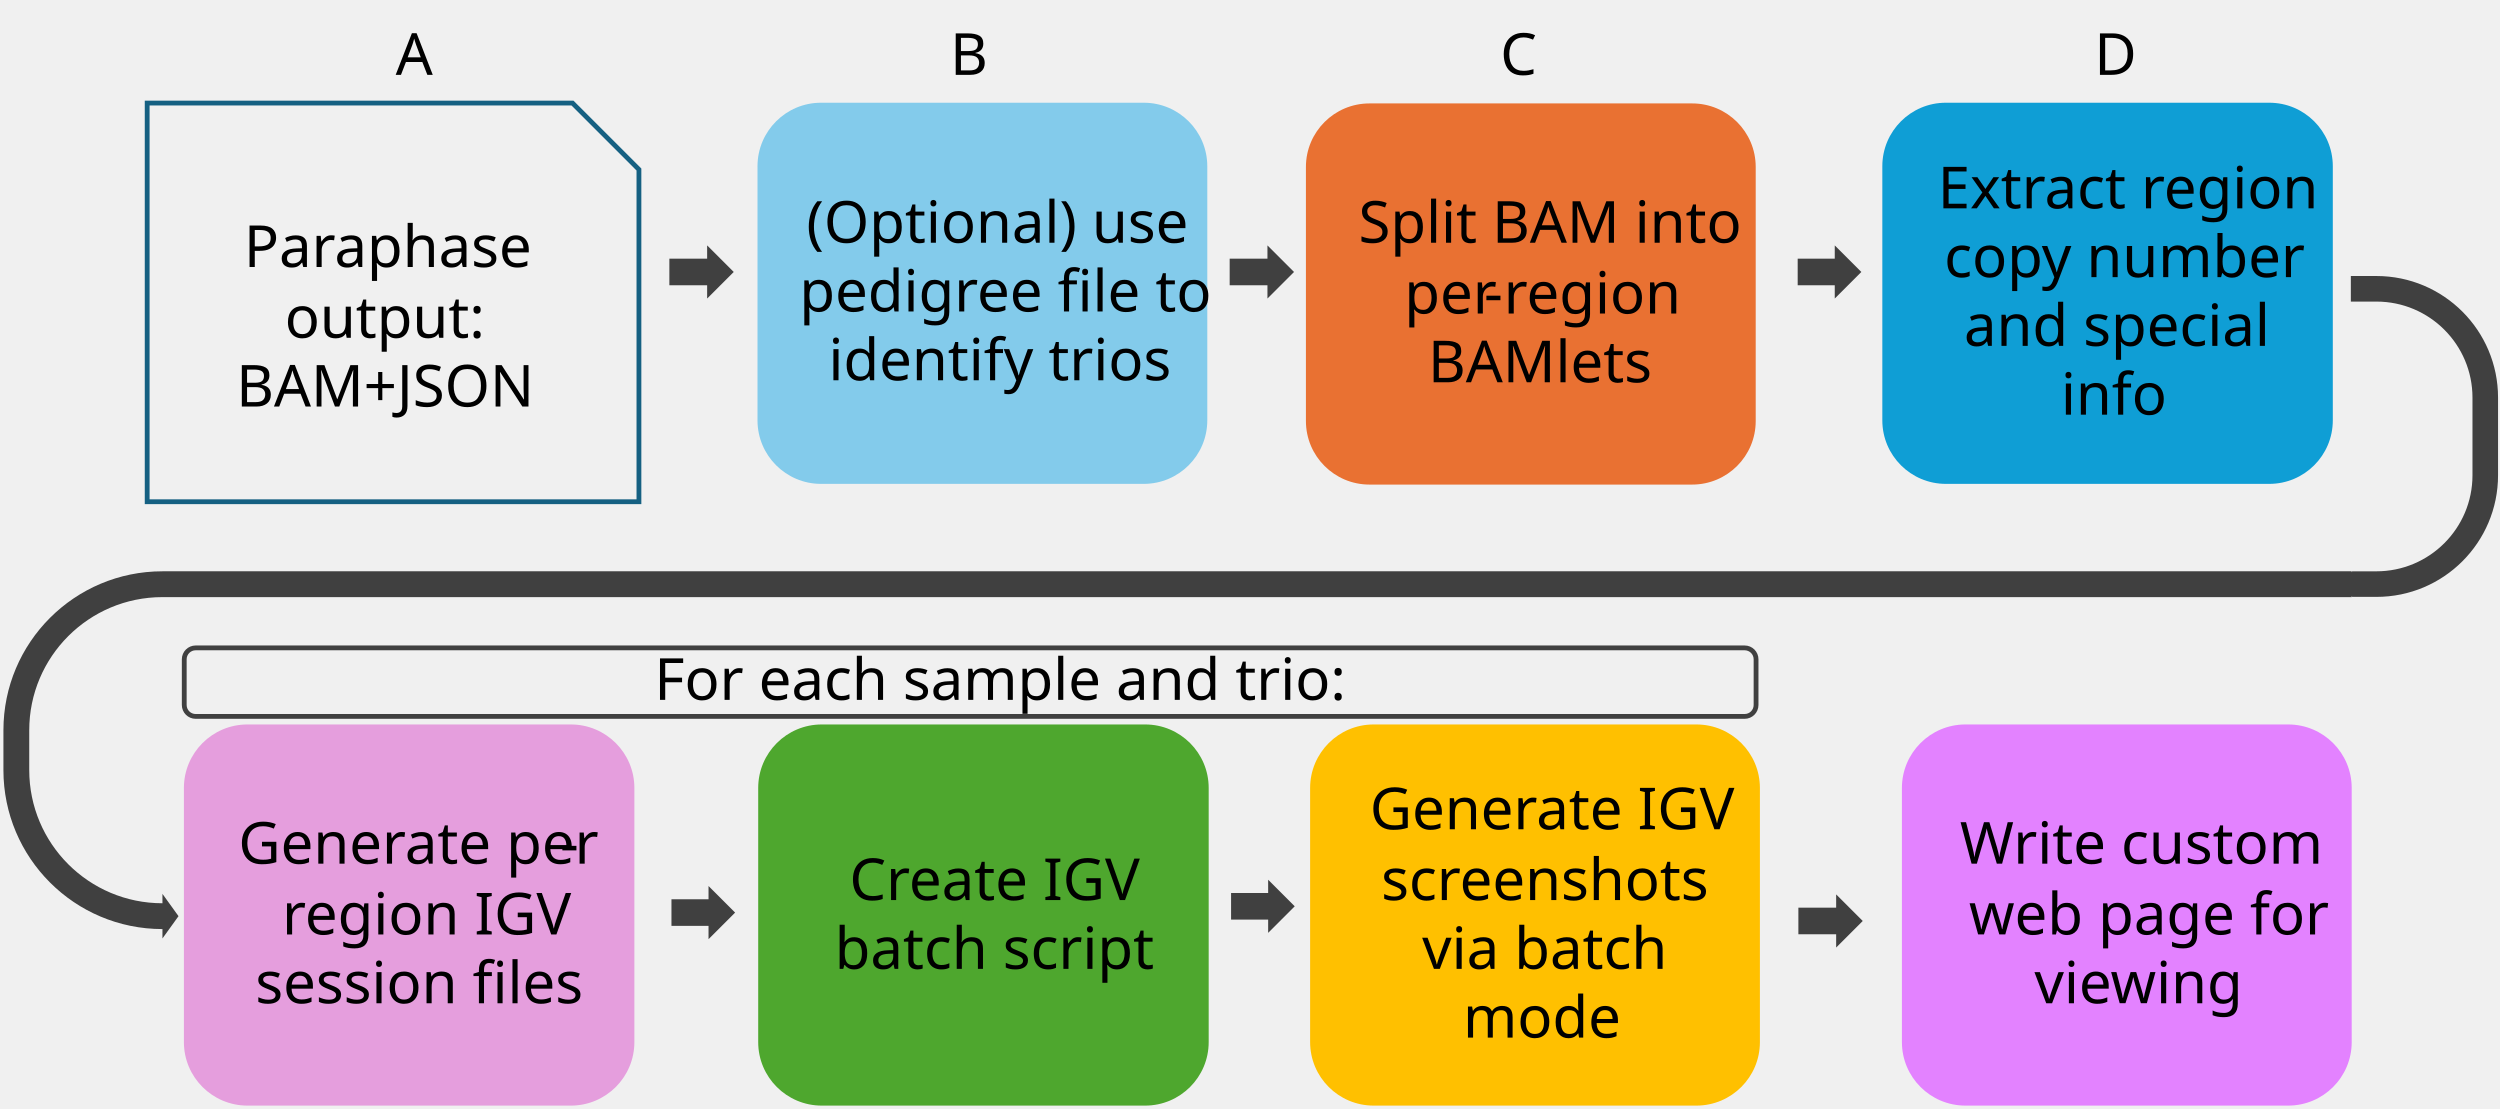
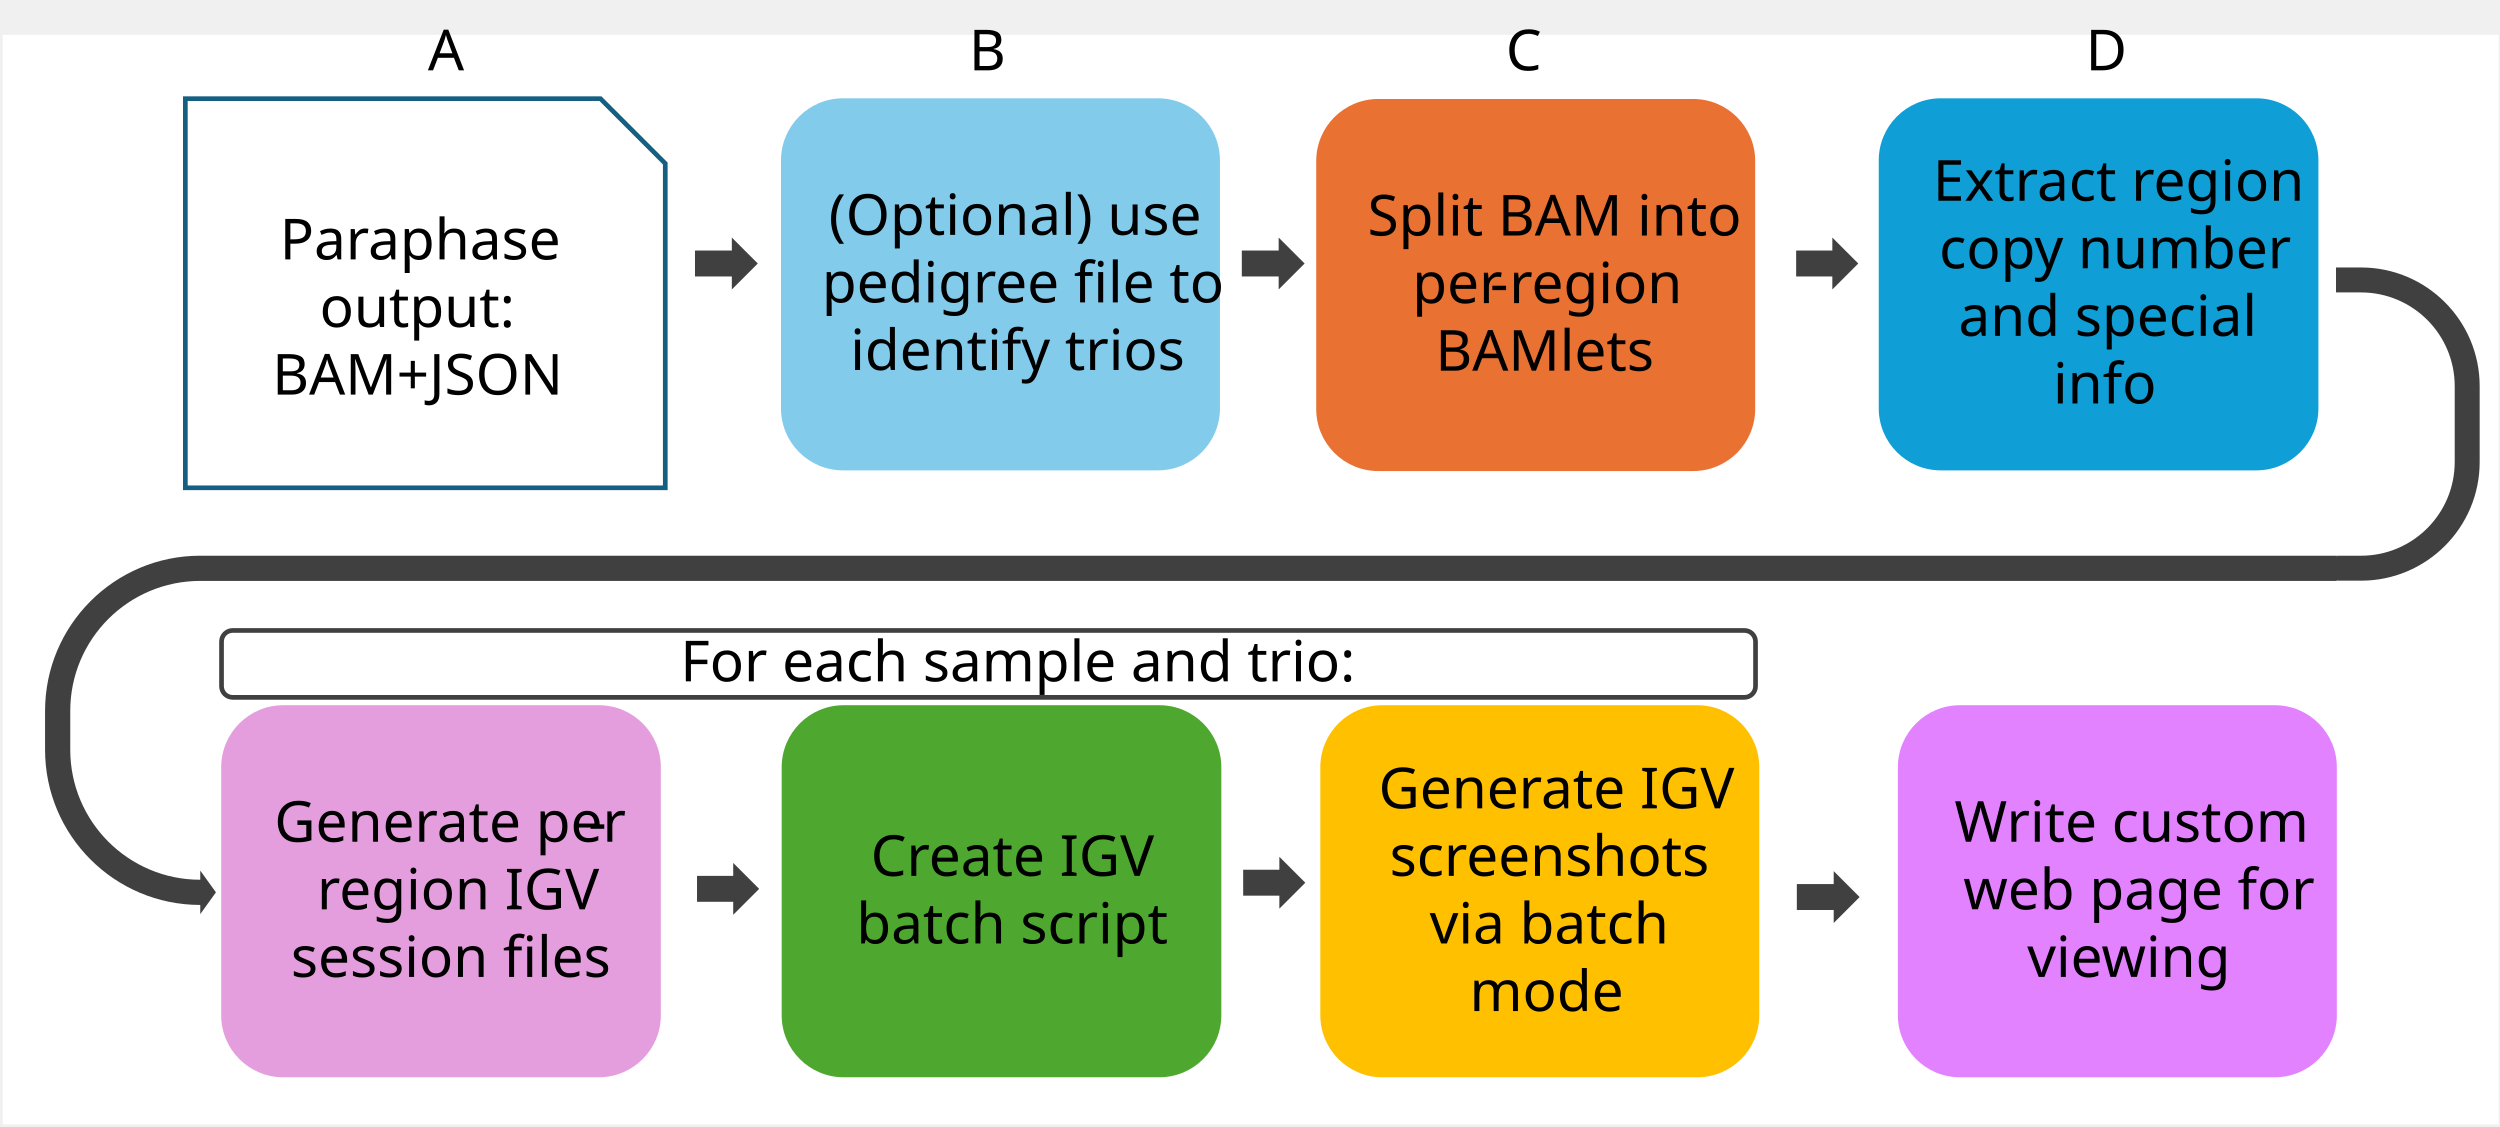
- <svg xmlns="http://www.w3.org/2000/svg" width="1236" height="548" xml:space="preserve" overflow="hidden">
-   <g transform="translate(-66 -1652)">
+ <svg xmlns="http://www.w3.org/2000/svg" width="3662" height="1650" xml:space="preserve" overflow="hidden">
+   <g transform="translate(-4 -22)">
    <g>
-       <g>
-         <g>
-           <g>
-             <path d="M95.258 57.57 305.483 57.57 338.331 90.418 338.331 254.656 95.258 254.656Z" stroke="#156082" stroke-width="2.377" stroke-linecap="butt" stroke-linejoin="miter" stroke-miterlimit="8" stroke-opacity="1" fill="none" fill-rule="evenodd" transform="matrix(1.00022 0 0 1 43.4828 1645.39)" />
-             <text fill="#000000" fill-opacity="1" font-family="Aptos,Aptos_MSFontService,sans-serif" font-style="normal" font-variant="normal" font-weight="400" font-stretch="normal" font-size="83" text-anchor="start" direction="ltr" writing-mode="lr-tb" unicode-bidi="normal" text-decoration="none" transform="matrix(0.345841 0 0 0.345765 186.595 1784)">Paraphase</text>
-             <text fill="#000000" fill-opacity="1" font-family="Aptos,Aptos_MSFontService,sans-serif" font-style="normal" font-variant="normal" font-weight="400" font-stretch="normal" font-size="83" text-anchor="start" direction="ltr" writing-mode="lr-tb" unicode-bidi="normal" text-decoration="none" transform="matrix(0.345841 0 0 0.345765 206.789 1819)">output:</text>
-             <text fill="#000000" fill-opacity="1" font-family="Aptos,Aptos_MSFontService,sans-serif" font-style="normal" font-variant="normal" font-weight="400" font-stretch="normal" font-size="83" text-anchor="start" direction="ltr" writing-mode="lr-tb" unicode-bidi="normal" text-decoration="none" transform="matrix(0.345841 0 0 0.345765 182.775 1853)">BAM+JSON</text>
-             <text fill="#000000" fill-opacity="1" font-family="Aptos,Aptos_MSFontService,sans-serif" font-style="normal" font-variant="normal" font-weight="400" font-stretch="normal" font-size="83" text-anchor="start" direction="ltr" writing-mode="lr-tb" unicode-bidi="normal" text-decoration="none" transform="matrix(0.345841 0 0 0.345765 261.634 1689)">A</text>
-             <text fill="#000000" fill-opacity="1" font-family="Aptos,Aptos_MSFontService,sans-serif" font-style="normal" font-variant="normal" font-weight="400" font-stretch="normal" font-size="83" text-anchor="start" direction="ltr" writing-mode="lr-tb" unicode-bidi="normal" text-decoration="none" transform="matrix(0.345841 0 0 0.345765 535.726 1689)">B</text>
-             <text fill="#000000" fill-opacity="1" font-family="Aptos,Aptos_MSFontService,sans-serif" font-style="normal" font-variant="normal" font-weight="400" font-stretch="normal" font-size="83" text-anchor="start" direction="ltr" writing-mode="lr-tb" unicode-bidi="normal" text-decoration="none" transform="matrix(0.345841 0 0 0.345765 807.703 1689)">C</text>
-             <text fill="#000000" fill-opacity="1" font-family="Aptos,Aptos_MSFontService,sans-serif" font-style="normal" font-variant="normal" font-weight="400" font-stretch="normal" font-size="83" text-anchor="start" direction="ltr" writing-mode="lr-tb" unicode-bidi="normal" text-decoration="none" transform="matrix(0.345841 0 0 0.345765 1101.43 1689)">D</text>
-             <text fill="#000000" fill-opacity="1" font-family="Aptos,Aptos_MSFontService,sans-serif" font-style="normal" font-variant="normal" font-weight="400" font-stretch="normal" font-size="83" text-anchor="start" direction="ltr" writing-mode="lr-tb" unicode-bidi="normal" text-decoration="none" transform="matrix(0.345841 0 0 0.345765 253.905 2111)">E</text>
-             <text fill="#000000" fill-opacity="1" font-family="Aptos,Aptos_MSFontService,sans-serif" font-style="normal" font-variant="normal" font-weight="400" font-stretch="normal" font-size="83" text-anchor="start" direction="ltr" writing-mode="lr-tb" unicode-bidi="normal" text-decoration="none" transform="matrix(0.345841 0 0 0.345765 532.804 2111)">F</text>
-             <text fill="#000000" fill-opacity="1" font-family="Aptos,Aptos_MSFontService,sans-serif" font-style="normal" font-variant="normal" font-weight="400" font-stretch="normal" font-size="83" text-anchor="start" direction="ltr" writing-mode="lr-tb" unicode-bidi="normal" text-decoration="none" transform="matrix(0.345841 0 0 0.345765 807.703 2111)">G</text>
-             <path d="M396.938 88.805C396.938 71.459 411 57.397 428.347 57.397L587.856 57.397C605.203 57.397 619.265 71.459 619.265 88.805L619.265 214.431C619.265 231.777 605.203 245.839 587.856 245.839L428.347 245.839C411 245.839 396.938 231.777 396.938 214.431Z" fill="#83CBEB" fill-rule="evenodd" fill-opacity="1" transform="matrix(1.00022 0 0 1 43.4828 1645.39)" />
-             <text fill="#000000" fill-opacity="1" font-family="Aptos,Aptos_MSFontService,sans-serif" font-style="normal" font-variant="normal" font-weight="400" font-stretch="normal" font-size="83" text-anchor="start" direction="ltr" writing-mode="lr-tb" unicode-bidi="normal" text-decoration="none" transform="matrix(0.345841 0 0 0.345765 464.711 1772)">(Optional) use </text>
-             <text fill="#000000" fill-opacity="1" font-family="Aptos,Aptos_MSFontService,sans-serif" font-style="normal" font-variant="normal" font-weight="400" font-stretch="normal" font-size="83" text-anchor="start" direction="ltr" writing-mode="lr-tb" unicode-bidi="normal" text-decoration="none" transform="matrix(0.345841 0 0 0.345765 461.211 1806)">pedigree file to </text>
-             <text fill="#000000" fill-opacity="1" font-family="Aptos,Aptos_MSFontService,sans-serif" font-style="normal" font-variant="normal" font-weight="400" font-stretch="normal" font-size="83" text-anchor="start" direction="ltr" writing-mode="lr-tb" unicode-bidi="normal" text-decoration="none" transform="matrix(0.345841 0 0 0.345765 475.594 1840)">identify trios</text>
-             <path d="M668.018 89.15C668.018 71.804 682.08 57.743 699.423 57.743L858.939 57.743C876.282 57.743 890.344 71.804 890.344 89.15L890.344 214.777C890.344 232.123 876.282 246.185 858.939 246.185L699.423 246.185C682.08 246.185 668.018 232.123 668.018 214.777Z" fill="#E97132" fill-rule="evenodd" fill-opacity="1" transform="matrix(1.00022 0 0 1 43.4828 1645.39)" />
-             <text fill="#000000" fill-opacity="1" font-family="Aptos,Aptos_MSFontService,sans-serif" font-style="normal" font-variant="normal" font-weight="400" font-stretch="normal" font-size="83" text-anchor="start" direction="ltr" writing-mode="lr-tb" unicode-bidi="normal" text-decoration="none" transform="matrix(0.345841 0 0 0.345765 737.645 1772)">Split BAM into </text>
-             <text fill="#000000" fill-opacity="1" font-family="Aptos,Aptos_MSFontService,sans-serif" font-style="normal" font-variant="normal" font-weight="400" font-stretch="normal" font-size="83" text-anchor="start" direction="ltr" writing-mode="lr-tb" unicode-bidi="normal" text-decoration="none" transform="matrix(0.345841 0 0 0.345765 760.305 1807)">per</text>
-             <text fill="#000000" fill-opacity="1" font-family="Aptos,Aptos_MSFontService,sans-serif" font-style="normal" font-variant="normal" font-weight="400" font-stretch="normal" font-size="83" text-anchor="start" direction="ltr" writing-mode="lr-tb" unicode-bidi="normal" text-decoration="none" transform="matrix(0.345841 0 0 0.345765 799.727 1807)">-</text>
-             <text fill="#000000" fill-opacity="1" font-family="Aptos,Aptos_MSFontService,sans-serif" font-style="normal" font-variant="normal" font-weight="400" font-stretch="normal" font-size="83" text-anchor="start" direction="ltr" writing-mode="lr-tb" unicode-bidi="normal" text-decoration="none" transform="matrix(0.345841 0 0 0.345765 809.435 1807)">region </text>
-             <text fill="#000000" fill-opacity="1" font-family="Aptos,Aptos_MSFontService,sans-serif" font-style="normal" font-variant="normal" font-weight="400" font-stretch="normal" font-size="83" text-anchor="start" direction="ltr" writing-mode="lr-tb" unicode-bidi="normal" text-decoration="none" transform="matrix(0.345841 0 0 0.345765 772.012 1841)">BAMlets</text>
-             <path d="M952.928 88.805C952.928 71.459 966.99 57.397 984.334 57.397L1144.19 57.397C1161.54 57.397 1175.6 71.459 1175.6 88.805L1175.6 214.431C1175.6 231.777 1161.54 245.839 1144.19 245.839L984.334 245.839C966.99 245.839 952.928 231.777 952.928 214.431Z" fill="#0F9ED5" fill-rule="evenodd" fill-opacity="1" transform="matrix(1.00022 0 0 1 43.4828 1645.39)" />
-             <text fill="#000000" fill-opacity="1" font-family="Aptos,Aptos_MSFontService,sans-serif" font-style="normal" font-variant="normal" font-weight="400" font-stretch="normal" font-size="83" text-anchor="start" direction="ltr" writing-mode="lr-tb" unicode-bidi="normal" text-decoration="none" transform="matrix(0.345841 0 0 0.345765 1024.03 1755)">Extract region </text>
-             <text fill="#000000" fill-opacity="1" font-family="Aptos,Aptos_MSFontService,sans-serif" font-style="normal" font-variant="normal" font-weight="400" font-stretch="normal" font-size="83" text-anchor="start" direction="ltr" writing-mode="lr-tb" unicode-bidi="normal" text-decoration="none" transform="matrix(0.345841 0 0 0.345765 1027.22 1789)">copy number </text>
-             <text fill="#000000" fill-opacity="1" font-family="Aptos,Aptos_MSFontService,sans-serif" font-style="normal" font-variant="normal" font-weight="400" font-stretch="normal" font-size="83" text-anchor="start" direction="ltr" writing-mode="lr-tb" unicode-bidi="normal" text-decoration="none" transform="matrix(0.345841 0 0 0.345765 1036.98 1823)">and special </text>
-             <text fill="#000000" fill-opacity="1" font-family="Aptos,Aptos_MSFontService,sans-serif" font-style="normal" font-variant="normal" font-weight="400" font-stretch="normal" font-size="83" text-anchor="start" direction="ltr" writing-mode="lr-tb" unicode-bidi="normal" text-decoration="none" transform="matrix(0.345841 0 0 0.345765 1084.92 1857)">info</text>
-             <path d="M113.411 396.188C113.411 378.844 127.472 364.782 144.818 364.782L304.676 364.782C322.022 364.782 336.083 378.844 336.083 396.188L336.083 521.815C336.083 539.161 322.022 553.224 304.676 553.224L144.818 553.224C127.472 553.224 113.411 539.161 113.411 521.815Z" fill="#E59EDD" fill-rule="evenodd" fill-opacity="1" transform="matrix(1.00022 0 0 1 43.4828 1645.39)" />
-             <text fill="#000000" fill-opacity="1" font-family="Aptos,Aptos_MSFontService,sans-serif" font-style="normal" font-variant="normal" font-weight="400" font-stretch="normal" font-size="83" text-anchor="start" direction="ltr" writing-mode="lr-tb" unicode-bidi="normal" text-decoration="none" transform="matrix(0.345841 0 0 0.345765 183.846 2079)">Generate per</text>
-             <text fill="#000000" fill-opacity="1" font-family="Aptos,Aptos_MSFontService,sans-serif" font-style="normal" font-variant="normal" font-weight="400" font-stretch="normal" font-size="83" text-anchor="start" direction="ltr" writing-mode="lr-tb" unicode-bidi="normal" text-decoration="none" transform="matrix(0.345841 0 0 0.345765 342.888 2079)">-</text>
-             <text fill="#000000" fill-opacity="1" font-family="Aptos,Aptos_MSFontService,sans-serif" font-style="normal" font-variant="normal" font-weight="400" font-stretch="normal" font-size="83" text-anchor="start" direction="ltr" writing-mode="lr-tb" unicode-bidi="normal" text-decoration="none" transform="matrix(0.345841 0 0 0.345765 205.459 2114)">region IGV </text>
-             <text fill="#000000" fill-opacity="1" font-family="Aptos,Aptos_MSFontService,sans-serif" font-style="normal" font-variant="normal" font-weight="400" font-stretch="normal" font-size="83" text-anchor="start" direction="ltr" writing-mode="lr-tb" unicode-bidi="normal" text-decoration="none" transform="matrix(0.345841 0 0 0.345765 192.231 2148)">session files</text>
-             <path d="M397.284 396.188C397.284 378.844 411.346 364.782 428.69 364.782L588.551 364.782C605.894 364.782 619.956 378.844 619.956 396.188L619.956 521.815C619.956 539.161 605.894 553.224 588.551 553.224L428.69 553.224C411.346 553.224 397.284 539.161 397.284 521.815Z" fill="#4EA72E" fill-rule="evenodd" fill-opacity="1" transform="matrix(1.00022 0 0 1 43.4828 1645.39)" />
-             <text fill="#000000" fill-opacity="1" font-family="Aptos,Aptos_MSFontService,sans-serif" font-style="normal" font-variant="normal" font-weight="400" font-stretch="normal" font-size="83" text-anchor="start" direction="ltr" writing-mode="lr-tb" unicode-bidi="normal" text-decoration="none" transform="matrix(0.345841 0 0 0.345765 485.952 2097)">Create IGV </text>
-             <text fill="#000000" fill-opacity="1" font-family="Aptos,Aptos_MSFontService,sans-serif" font-style="normal" font-variant="normal" font-weight="400" font-stretch="normal" font-size="83" text-anchor="start" direction="ltr" writing-mode="lr-tb" unicode-bidi="normal" text-decoration="none" transform="matrix(0.345841 0 0 0.345765 478.669 2131)">batch script</text>
-             <path d="M670.092 396.188C670.092 378.844 684.155 364.782 701.502 364.782L861.013 364.782C878.357 364.782 892.419 378.844 892.419 396.188L892.419 521.815C892.419 539.161 878.357 553.224 861.013 553.224L701.502 553.224C684.155 553.224 670.092 539.161 670.092 521.815Z" fill="#FFC000" fill-rule="evenodd" fill-opacity="1" transform="matrix(1.00022 0 0 1 43.4828 1645.39)" />
-             <text fill="#000000" fill-opacity="1" font-family="Aptos,Aptos_MSFontService,sans-serif" font-style="normal" font-variant="normal" font-weight="400" font-stretch="normal" font-size="83" text-anchor="start" direction="ltr" writing-mode="lr-tb" unicode-bidi="normal" text-decoration="none" transform="matrix(0.345841 0 0 0.345765 743.234 2062)">Generate IGV </text>
-             <text fill="#000000" fill-opacity="1" font-family="Aptos,Aptos_MSFontService,sans-serif" font-style="normal" font-variant="normal" font-weight="400" font-stretch="normal" font-size="83" text-anchor="start" direction="ltr" writing-mode="lr-tb" unicode-bidi="normal" text-decoration="none" transform="matrix(0.345841 0 0 0.345765 748.851 2097)">screenshots </text>
-             <text fill="#000000" fill-opacity="1" font-family="Aptos,Aptos_MSFontService,sans-serif" font-style="normal" font-variant="normal" font-weight="400" font-stretch="normal" font-size="83" text-anchor="start" direction="ltr" writing-mode="lr-tb" unicode-bidi="normal" text-decoration="none" transform="matrix(0.345841 0 0 0.345765 769.11 2131)">via batch </text>
-             <text fill="#000000" fill-opacity="1" font-family="Aptos,Aptos_MSFontService,sans-serif" font-style="normal" font-variant="normal" font-weight="400" font-stretch="normal" font-size="83" text-anchor="start" direction="ltr" writing-mode="lr-tb" unicode-bidi="normal" text-decoration="none" transform="matrix(0.345841 0 0 0.345765 789.321 2165)">mode</text>
-             <path d="M353.372 134.503 372.043 134.503 372.043 127.933 385.182 141.072 372.043 154.211 372.043 147.642 353.372 147.642Z" fill="#404040" fill-rule="evenodd" fill-opacity="1" transform="matrix(1.00022 0 0 1 43.4828 1645.39)" />
-             <path d="M630.329 134.503 649.001 134.503 649.001 127.933 662.14 141.072 649.001 154.211 649.001 147.642 630.329 147.642Z" fill="#404040" fill-rule="evenodd" fill-opacity="1" transform="matrix(1.00022 0 0 1 43.4828 1645.39)" />
-             <path d="M631.021 448.111 649.346 448.111 649.346 441.542 662.485 454.681 649.346 467.82 649.346 461.25 631.021 461.25Z" fill="#404040" fill-rule="evenodd" fill-opacity="1" transform="matrix(1.00022 0 0 1 43.4828 1645.39)" />
-             <path d="M911.09 134.503 929.416 134.503 929.416 127.933 942.555 141.072 929.416 154.211 929.416 147.642 911.09 147.642Z" fill="#404040" fill-rule="evenodd" fill-opacity="1" transform="matrix(1.00022 0 0 1 43.4828 1645.39)" />
-             <path d="M911.436 455.372 930.107 455.372 930.107 448.803 943.247 461.942 930.107 475.081 930.107 468.511 911.436 468.511Z" fill="#404040" fill-rule="evenodd" fill-opacity="1" transform="matrix(1.00022 0 0 1 43.4828 1645.39)" />
-             <path d="M354.409 451.223 372.734 451.223 372.734 444.654 385.874 457.793 372.734 470.932 372.734 464.362 354.409 464.362Z" fill="#404040" fill-rule="evenodd" fill-opacity="1" transform="matrix(1.00022 0 0 1 43.4828 1645.39)" />
-             <path d="M0 1160.73 0 78.605C-9.23611e-15 35.193 35.193-9.23604e-15 78.605-9.23604e-15L98.278 0C141.69-9.23604e-15 176.883 35.193 176.883 78.605L176.882 78.605 181.527 78.605 170.5 86.545 159.474 78.605 164.119 78.605C164.119 42.242 134.641 12.764 98.278 12.764L78.605 12.762C42.242 12.762 12.764 42.24 12.764 78.603L12.762 1160.73Z" fill="#404040" fill-rule="evenodd" fill-opacity="1" transform="matrix(1.83738e-16 1 1.00022 -1.83697e-16 67.6917 1934.45)" />
-             <path d="M1185.11 143.665 1197.15 143.665C1230.03 143.665 1256.68 170.319 1256.68 203.198L1256.68 241.584C1256.68 274.463 1230.03 301.117 1197.15 301.117L1185.11 301.117 1185.11 301.334 1185.11 295.391 1185.11 289.447 1185.11 289.664 1197.15 289.664C1223.7 289.664 1245.23 268.138 1245.23 241.584L1245.23 203.198C1245.23 176.645 1223.7 155.118 1197.15 155.118L1185.11 155.118Z" stroke="#404040" stroke-width="1.189" stroke-linecap="butt" stroke-linejoin="miter" stroke-miterlimit="8" stroke-opacity="1" fill="#404040" fill-rule="evenodd" fill-opacity="1" transform="matrix(1.00022 0 0 1 43.4828 1645.39)" />
-             <path d="M113.584 332.568C113.584 329.449 116.112 326.921 119.231 326.921L884.871 326.921C887.99 326.921 890.517 329.449 890.517 332.568L890.517 355.159C890.517 358.278 887.99 360.806 884.871 360.806L119.231 360.806C116.112 360.806 113.584 358.278 113.584 355.159Z" stroke="#404040" stroke-width="2.377" stroke-linecap="butt" stroke-linejoin="miter" stroke-miterlimit="8" stroke-opacity="1" fill="none" fill-rule="evenodd" transform="matrix(1.00022 0 0 1 43.4828 1645.39)" />
-             <text fill="#000000" fill-opacity="1" font-family="Aptos,Aptos_MSFontService,sans-serif" font-style="normal" font-variant="normal" font-weight="400" font-stretch="normal" font-size="83" text-anchor="start" direction="ltr" writing-mode="lr-tb" unicode-bidi="normal" text-decoration="none" transform="matrix(0.345841 0 0 0.345765 389.518 1998)">For each sample and trio:</text>
-             <path d="M962.609 396.188C962.609 378.844 976.672 364.782 994.015 364.782L1153.53 364.782C1170.87 364.782 1184.94 378.844 1184.94 396.188L1184.94 521.815C1184.94 539.161 1170.87 553.224 1153.53 553.224L994.015 553.224C976.672 553.224 962.609 539.161 962.609 521.815Z" fill="#E382FF" fill-rule="evenodd" fill-opacity="1" transform="matrix(1.00022 0 0 1 43.4828 1645.39)" />
-             <text fill="#000000" fill-opacity="1" font-family="Aptos,Aptos_MSFontService,sans-serif" font-style="normal" font-variant="normal" font-weight="400" font-stretch="normal" font-size="83" text-anchor="start" direction="ltr" writing-mode="lr-tb" unicode-bidi="normal" text-decoration="none" transform="matrix(0.345841 0 0 0.345765 1034.97 2079)">Write custom </text>
-             <text fill="#000000" fill-opacity="1" font-family="Aptos,Aptos_MSFontService,sans-serif" font-style="normal" font-variant="normal" font-weight="400" font-stretch="normal" font-size="83" text-anchor="start" direction="ltr" writing-mode="lr-tb" unicode-bidi="normal" text-decoration="none" transform="matrix(0.345841 0 0 0.345765 1039.45 2114)">web page for </text>
-             <text fill="#000000" fill-opacity="1" font-family="Aptos,Aptos_MSFontService,sans-serif" font-style="normal" font-variant="normal" font-weight="400" font-stretch="normal" font-size="83" text-anchor="start" direction="ltr" writing-mode="lr-tb" unicode-bidi="normal" text-decoration="none" transform="matrix(0.345841 0 0 0.345765 1071.83 2148)">viewing</text>
-           </g>
-         </g>
-       </g>
+       <rect x="8" y="73" width="3656" height="1596" fill="#FFFFFF" fill-opacity="1" />
+       <path d="M275.5 166.5 883.498 166.5 978.5 261.502 978.5 736.5 275.5 736.5Z" stroke="#156082" stroke-width="6.875" stroke-linecap="butt" stroke-linejoin="miter" stroke-miterlimit="8" stroke-opacity="1" fill="none" fill-rule="evenodd" />
+       <text fill="#000000" fill-opacity="1" font-family="Aptos,Aptos_MSFontService,sans-serif" font-style="normal" font-variant="normal" font-weight="400" font-stretch="normal" font-size="83" text-anchor="start" direction="ltr" writing-mode="lr-tb" unicode-bidi="normal" text-decoration="none" transform="matrix(1 0 0 1 413.809 402)">Paraphase</text>
+       <text fill="#000000" fill-opacity="1" font-family="Aptos,Aptos_MSFontService,sans-serif" font-style="normal" font-variant="normal" font-weight="400" font-stretch="normal" font-size="83" text-anchor="start" direction="ltr" writing-mode="lr-tb" unicode-bidi="normal" text-decoration="none" transform="matrix(1 0 0 1 472.201 501)">output:</text>
+       <text fill="#000000" fill-opacity="1" font-family="Aptos,Aptos_MSFontService,sans-serif" font-style="normal" font-variant="normal" font-weight="400" font-stretch="normal" font-size="83" text-anchor="start" direction="ltr" writing-mode="lr-tb" unicode-bidi="normal" text-decoration="none" transform="matrix(1 0 0 1 402.764 600)">BAM+JSON</text>
+       <text fill="#000000" fill-opacity="1" font-family="Aptos,Aptos_MSFontService,sans-serif" font-style="normal" font-variant="normal" font-weight="400" font-stretch="normal" font-size="83" text-anchor="start" direction="ltr" writing-mode="lr-tb" unicode-bidi="normal" text-decoration="none" transform="matrix(1 0 0 1 630.784 125)">A</text>
+       <text fill="#000000" fill-opacity="1" font-family="Aptos,Aptos_MSFontService,sans-serif" font-style="normal" font-variant="normal" font-weight="400" font-stretch="normal" font-size="83" text-anchor="start" direction="ltr" writing-mode="lr-tb" unicode-bidi="normal" text-decoration="none" transform="matrix(1 0 0 1 1423.32 125)">B</text>
+       <text fill="#000000" fill-opacity="1" font-family="Aptos,Aptos_MSFontService,sans-serif" font-style="normal" font-variant="normal" font-weight="400" font-stretch="normal" font-size="83" text-anchor="start" direction="ltr" writing-mode="lr-tb" unicode-bidi="normal" text-decoration="none" transform="matrix(1 0 0 1 2209.74 125)">C</text>
+       <text fill="#000000" fill-opacity="1" font-family="Aptos,Aptos_MSFontService,sans-serif" font-style="normal" font-variant="normal" font-weight="400" font-stretch="normal" font-size="83" text-anchor="start" direction="ltr" writing-mode="lr-tb" unicode-bidi="normal" text-decoration="none" transform="matrix(1 0 0 1 3059.05 125)">D</text>
+       <text fill="#000000" fill-opacity="1" font-family="Aptos,Aptos_MSFontService,sans-serif" font-style="normal" font-variant="normal" font-weight="400" font-stretch="normal" font-size="83" text-anchor="start" direction="ltr" writing-mode="lr-tb" unicode-bidi="normal" text-decoration="none" transform="matrix(1 0 0 1 608.436 1348)">E</text>
+       <text fill="#000000" fill-opacity="1" font-family="Aptos,Aptos_MSFontService,sans-serif" font-style="normal" font-variant="normal" font-weight="400" font-stretch="normal" font-size="83" text-anchor="start" direction="ltr" writing-mode="lr-tb" unicode-bidi="normal" text-decoration="none" transform="matrix(1 0 0 1 1414.87 1348)">F</text>
+       <text fill="#000000" fill-opacity="1" font-family="Aptos,Aptos_MSFontService,sans-serif" font-style="normal" font-variant="normal" font-weight="400" font-stretch="normal" font-size="83" text-anchor="start" direction="ltr" writing-mode="lr-tb" unicode-bidi="normal" text-decoration="none" transform="matrix(1 0 0 1 2209.74 1348)">G</text>
+       <path d="M1148 256.835C1148 206.668 1188.67 166 1238.84 166L1700.16 166C1750.33 166 1791 206.668 1791 256.835L1791 620.165C1791 670.332 1750.33 711 1700.16 711L1238.84 711C1188.67 711 1148 670.332 1148 620.165Z" fill="#83CBEB" fill-rule="evenodd" fill-opacity="1" />
+       <text fill="#000000" fill-opacity="1" font-family="Aptos,Aptos_MSFontService,sans-serif" font-style="normal" font-variant="normal" font-weight="400" font-stretch="normal" font-size="83" text-anchor="start" direction="ltr" writing-mode="lr-tb" unicode-bidi="normal" text-decoration="none" transform="matrix(1 0 0 1 1217.98 366)">(Optional) use </text>
+       <text fill="#000000" fill-opacity="1" font-family="Aptos,Aptos_MSFontService,sans-serif" font-style="normal" font-variant="normal" font-weight="400" font-stretch="normal" font-size="83" text-anchor="start" direction="ltr" writing-mode="lr-tb" unicode-bidi="normal" text-decoration="none" transform="matrix(1 0 0 1 1207.86 465)">pedigree file to </text>
+       <text fill="#000000" fill-opacity="1" font-family="Aptos,Aptos_MSFontService,sans-serif" font-style="normal" font-variant="normal" font-weight="400" font-stretch="normal" font-size="83" text-anchor="start" direction="ltr" writing-mode="lr-tb" unicode-bidi="normal" text-decoration="none" transform="matrix(1 0 0 1 1249.45 564)">identify trios</text>
+       <path d="M1932 257.835C1932 207.668 1972.67 167 2022.83 167L2484.17 167C2534.33 167 2575 207.668 2575 257.835L2575 621.165C2575 671.332 2534.33 712 2484.17 712L2022.83 712C1972.67 712 1932 671.332 1932 621.165Z" fill="#E97132" fill-rule="evenodd" fill-opacity="1" />
+       <text fill="#000000" fill-opacity="1" font-family="Aptos,Aptos_MSFontService,sans-serif" font-style="normal" font-variant="normal" font-weight="400" font-stretch="normal" font-size="83" text-anchor="start" direction="ltr" writing-mode="lr-tb" unicode-bidi="normal" text-decoration="none" transform="matrix(1 0 0 1 2007.17 367)">Split BAM into </text>
+       <text fill="#000000" fill-opacity="1" font-family="Aptos,Aptos_MSFontService,sans-serif" font-style="normal" font-variant="normal" font-weight="400" font-stretch="normal" font-size="83" text-anchor="start" direction="ltr" writing-mode="lr-tb" unicode-bidi="normal" text-decoration="none" transform="matrix(1 0 0 1 2072.69 466)">per</text>
+       <text fill="#000000" fill-opacity="1" font-family="Aptos,Aptos_MSFontService,sans-serif" font-style="normal" font-variant="normal" font-weight="400" font-stretch="normal" font-size="83" text-anchor="start" direction="ltr" writing-mode="lr-tb" unicode-bidi="normal" text-decoration="none" transform="matrix(1 0 0 1 2186.68 466)">-</text>
+       <text fill="#000000" fill-opacity="1" font-family="Aptos,Aptos_MSFontService,sans-serif" font-style="normal" font-variant="normal" font-weight="400" font-stretch="normal" font-size="83" text-anchor="start" direction="ltr" writing-mode="lr-tb" unicode-bidi="normal" text-decoration="none" transform="matrix(1 0 0 1 2214.75 466)">region </text>
+       <text fill="#000000" fill-opacity="1" font-family="Aptos,Aptos_MSFontService,sans-serif" font-style="normal" font-variant="normal" font-weight="400" font-stretch="normal" font-size="83" text-anchor="start" direction="ltr" writing-mode="lr-tb" unicode-bidi="normal" text-decoration="none" transform="matrix(1 0 0 1 2106.54 565)">BAMlets</text>
+       <path d="M2756 256.835C2756 206.668 2796.67 166 2846.83 166L3309.17 166C3359.33 166 3400 206.668 3400 256.835L3400 620.165C3400 670.332 3359.33 711 3309.17 711L2846.83 711C2796.67 711 2756 670.332 2756 620.165Z" fill="#0F9ED5" fill-rule="evenodd" fill-opacity="1" />
+       <text fill="#000000" fill-opacity="1" font-family="Aptos,Aptos_MSFontService,sans-serif" font-style="normal" font-variant="normal" font-weight="400" font-stretch="normal" font-size="83" text-anchor="start" direction="ltr" writing-mode="lr-tb" unicode-bidi="normal" text-decoration="none" transform="matrix(1 0 0 1 2835.25 316)">Extract region </text>
+       <text fill="#000000" fill-opacity="1" font-family="Aptos,Aptos_MSFontService,sans-serif" font-style="normal" font-variant="normal" font-weight="400" font-stretch="normal" font-size="83" text-anchor="start" direction="ltr" writing-mode="lr-tb" unicode-bidi="normal" text-decoration="none" transform="matrix(1 0 0 1 2844.46 415)">copy number </text>
+       <text fill="#000000" fill-opacity="1" font-family="Aptos,Aptos_MSFontService,sans-serif" font-style="normal" font-variant="normal" font-weight="400" font-stretch="normal" font-size="83" text-anchor="start" direction="ltr" writing-mode="lr-tb" unicode-bidi="normal" text-decoration="none" transform="matrix(1 0 0 1 2872.7 514)">and special </text>
+       <text fill="#000000" fill-opacity="1" font-family="Aptos,Aptos_MSFontService,sans-serif" font-style="normal" font-variant="normal" font-weight="400" font-stretch="normal" font-size="83" text-anchor="start" direction="ltr" writing-mode="lr-tb" unicode-bidi="normal" text-decoration="none" transform="matrix(1 0 0 1 3011.3 613)">info</text>
+       <path d="M328 1145.83C328 1095.67 368.668 1055 418.835 1055L881.165 1055C931.332 1055 972 1095.67 972 1145.83L972 1509.16C972 1559.33 931.332 1600 881.165 1600L418.835 1600C368.668 1600 328 1559.33 328 1509.16Z" fill="#E59EDD" fill-rule="evenodd" fill-opacity="1" />
+       <text fill="#000000" fill-opacity="1" font-family="Aptos,Aptos_MSFontService,sans-serif" font-style="normal" font-variant="normal" font-weight="400" font-stretch="normal" font-size="83" text-anchor="start" direction="ltr" writing-mode="lr-tb" unicode-bidi="normal" text-decoration="none" transform="matrix(1 0 0 1 405.86 1255)">Generate per</text>
+       <text fill="#000000" fill-opacity="1" font-family="Aptos,Aptos_MSFontService,sans-serif" font-style="normal" font-variant="normal" font-weight="400" font-stretch="normal" font-size="83" text-anchor="start" direction="ltr" writing-mode="lr-tb" unicode-bidi="normal" text-decoration="none" transform="matrix(1 0 0 1 865.729 1255)">-</text>
+       <text fill="#000000" fill-opacity="1" font-family="Aptos,Aptos_MSFontService,sans-serif" font-style="normal" font-variant="normal" font-weight="400" font-stretch="normal" font-size="83" text-anchor="start" direction="ltr" writing-mode="lr-tb" unicode-bidi="normal" text-decoration="none" transform="matrix(1 0 0 1 468.354 1354)">region IGV </text>
+       <text fill="#000000" fill-opacity="1" font-family="Aptos,Aptos_MSFontService,sans-serif" font-style="normal" font-variant="normal" font-weight="400" font-stretch="normal" font-size="83" text-anchor="start" direction="ltr" writing-mode="lr-tb" unicode-bidi="normal" text-decoration="none" transform="matrix(1 0 0 1 430.106 1453)">session files</text>
+       <path d="M1149 1145.83C1149 1095.67 1189.67 1055 1239.83 1055L1702.17 1055C1752.33 1055 1793 1095.67 1793 1145.83L1793 1509.16C1793 1559.33 1752.33 1600 1702.17 1600L1239.83 1600C1189.67 1600 1149 1559.33 1149 1509.16Z" fill="#4EA72E" fill-rule="evenodd" fill-opacity="1" />
+       <text fill="#000000" fill-opacity="1" font-family="Aptos,Aptos_MSFontService,sans-serif" font-style="normal" font-variant="normal" font-weight="400" font-stretch="normal" font-size="83" text-anchor="start" direction="ltr" writing-mode="lr-tb" unicode-bidi="normal" text-decoration="none" transform="matrix(1 0 0 1 1279.4 1305)">Create IGV </text>
+       <text fill="#000000" fill-opacity="1" font-family="Aptos,Aptos_MSFontService,sans-serif" font-style="normal" font-variant="normal" font-weight="400" font-stretch="normal" font-size="83" text-anchor="start" direction="ltr" writing-mode="lr-tb" unicode-bidi="normal" text-decoration="none" transform="matrix(1 0 0 1 1258.34 1404)">batch script</text>
+       <path d="M1938 1145.83C1938 1095.67 1978.67 1055 2028.84 1055L2490.17 1055C2540.33 1055 2581 1095.67 2581 1145.83L2581 1509.16C2581 1559.33 2540.33 1600 2490.17 1600L2028.84 1600C1978.67 1600 1938 1559.33 1938 1509.16Z" fill="#FFC000" fill-rule="evenodd" fill-opacity="1" />
+       <text fill="#000000" fill-opacity="1" font-family="Aptos,Aptos_MSFontService,sans-serif" font-style="normal" font-variant="normal" font-weight="400" font-stretch="normal" font-size="83" text-anchor="start" direction="ltr" writing-mode="lr-tb" unicode-bidi="normal" text-decoration="none" transform="matrix(1 0 0 1 2023.33 1206)">Generate IGV </text>
+       <text fill="#000000" fill-opacity="1" font-family="Aptos,Aptos_MSFontService,sans-serif" font-style="normal" font-variant="normal" font-weight="400" font-stretch="normal" font-size="83" text-anchor="start" direction="ltr" writing-mode="lr-tb" unicode-bidi="normal" text-decoration="none" transform="matrix(1 0 0 1 2039.57 1305)">screenshots </text>
+       <text fill="#000000" fill-opacity="1" font-family="Aptos,Aptos_MSFontService,sans-serif" font-style="normal" font-variant="normal" font-weight="400" font-stretch="normal" font-size="83" text-anchor="start" direction="ltr" writing-mode="lr-tb" unicode-bidi="normal" text-decoration="none" transform="matrix(1 0 0 1 2098.15 1404)">via batch </text>
+       <text fill="#000000" fill-opacity="1" font-family="Aptos,Aptos_MSFontService,sans-serif" font-style="normal" font-variant="normal" font-weight="400" font-stretch="normal" font-size="83" text-anchor="start" direction="ltr" writing-mode="lr-tb" unicode-bidi="normal" text-decoration="none" transform="matrix(1 0 0 1 2156.59 1503)">mode</text>
+       <path d="M1022 389 1076 389 1076 370 1114 408 1076 446 1076 427 1022 427Z" fill="#404040" fill-rule="evenodd" fill-opacity="1" />
+       <path d="M1823 389 1877 389 1877 370 1915 408 1877 446 1877 427 1823 427Z" fill="#404040" fill-rule="evenodd" fill-opacity="1" />
+       <path d="M1825 1296 1878 1296 1878 1277 1916 1315 1878 1353 1878 1334 1825 1334Z" fill="#404040" fill-rule="evenodd" fill-opacity="1" />
+       <path d="M2635 389 2688 389 2688 370 2726 408 2688 446 2688 427 2635 427Z" fill="#404040" fill-rule="evenodd" fill-opacity="1" />
+       <path d="M2636 1317 2690 1317 2690 1298 2728 1336 2690 1374 2690 1355 2636 1355Z" fill="#404040" fill-rule="evenodd" fill-opacity="1" />
+       <path d="M1025 1305 1078 1305 1078 1286 1116 1324 1078 1362 1078 1343 1025 1343Z" fill="#404040" fill-rule="evenodd" fill-opacity="1" />
+       <path d="M0 3357 0 227.335C-2.67121e-14 101.782 101.782-2.67119e-14 227.336-2.67119e-14L284.234 0C409.788-2.67119e-14 511.57 101.782 511.57 227.335L511.567 227.335 525 227.335 493.111 250.299 461.222 227.335 474.656 227.335C474.656 122.169 389.401 36.914 284.234 36.914L227.336 36.911C122.169 36.911 36.915 122.165 36.915 227.332L36.911 3357Z" fill="#404040" fill-rule="evenodd" fill-opacity="1" transform="matrix(1.83697e-16 1 1 -1.83697e-16 70.0001 836)" />
+       <path d="M3427.5 415.5 3462.32 415.5C3557.41 415.5 3634.5 492.587 3634.5 587.678L3634.5 698.695C3634.5 793.786 3557.41 870.873 3462.32 870.873L3427.5 870.873 3427.5 871.5 3427.5 854.311 3427.5 837.121 3427.5 837.749 3462.32 837.749C3539.12 837.749 3601.38 775.492 3601.38 698.695L3601.38 587.678C3601.38 510.881 3539.12 448.624 3462.32 448.624L3427.5 448.624Z" stroke="#404040" stroke-width="3.438" stroke-linecap="butt" stroke-linejoin="miter" stroke-miterlimit="8" stroke-opacity="1" fill="#404040" fill-rule="evenodd" fill-opacity="1" />
+       <path d="M328.5 961.834C328.5 952.813 335.813 945.5 344.834 945.5L2559.17 945.5C2568.19 945.5 2575.5 952.813 2575.5 961.834L2575.5 1027.17C2575.5 1036.19 2568.19 1043.5 2559.17 1043.5L344.834 1043.5C335.813 1043.5 328.5 1036.19 328.5 1027.17Z" stroke="#404040" stroke-width="6.875" stroke-linecap="butt" stroke-linejoin="miter" stroke-miterlimit="8" stroke-opacity="1" fill="none" fill-rule="evenodd" />
+       <text fill="#000000" fill-opacity="1" font-family="Aptos,Aptos_MSFontService,sans-serif" font-style="normal" font-variant="normal" font-weight="400" font-stretch="normal" font-size="83" text-anchor="start" direction="ltr" writing-mode="lr-tb" unicode-bidi="normal" text-decoration="none" transform="matrix(1 0 0 1 1000.56 1020)">For each sample and trio:</text>
+       <path d="M2784 1145.83C2784 1095.67 2824.67 1055 2874.83 1055L3336.16 1055C3386.33 1055 3427 1095.67 3427 1145.83L3427 1509.16C3427 1559.33 3386.33 1600 3336.16 1600L2874.83 1600C2824.67 1600 2784 1559.33 2784 1509.16Z" fill="#E382FF" fill-rule="evenodd" fill-opacity="1" />
+       <text fill="#000000" fill-opacity="1" font-family="Aptos,Aptos_MSFontService,sans-serif" font-style="normal" font-variant="normal" font-weight="400" font-stretch="normal" font-size="83" text-anchor="start" direction="ltr" writing-mode="lr-tb" unicode-bidi="normal" text-decoration="none" transform="matrix(1 0 0 1 2866.89 1255)">Write custom </text>
+       <text fill="#000000" fill-opacity="1" font-family="Aptos,Aptos_MSFontService,sans-serif" font-style="normal" font-variant="normal" font-weight="400" font-stretch="normal" font-size="83" text-anchor="start" direction="ltr" writing-mode="lr-tb" unicode-bidi="normal" text-decoration="none" transform="matrix(1 0 0 1 2879.84 1354)">web page for </text>
+       <text fill="#000000" fill-opacity="1" font-family="Aptos,Aptos_MSFontService,sans-serif" font-style="normal" font-variant="normal" font-weight="400" font-stretch="normal" font-size="83" text-anchor="start" direction="ltr" writing-mode="lr-tb" unicode-bidi="normal" text-decoration="none" transform="matrix(1 0 0 1 2973.47 1453)">viewing</text>
    </g>
  </g>
</svg>
